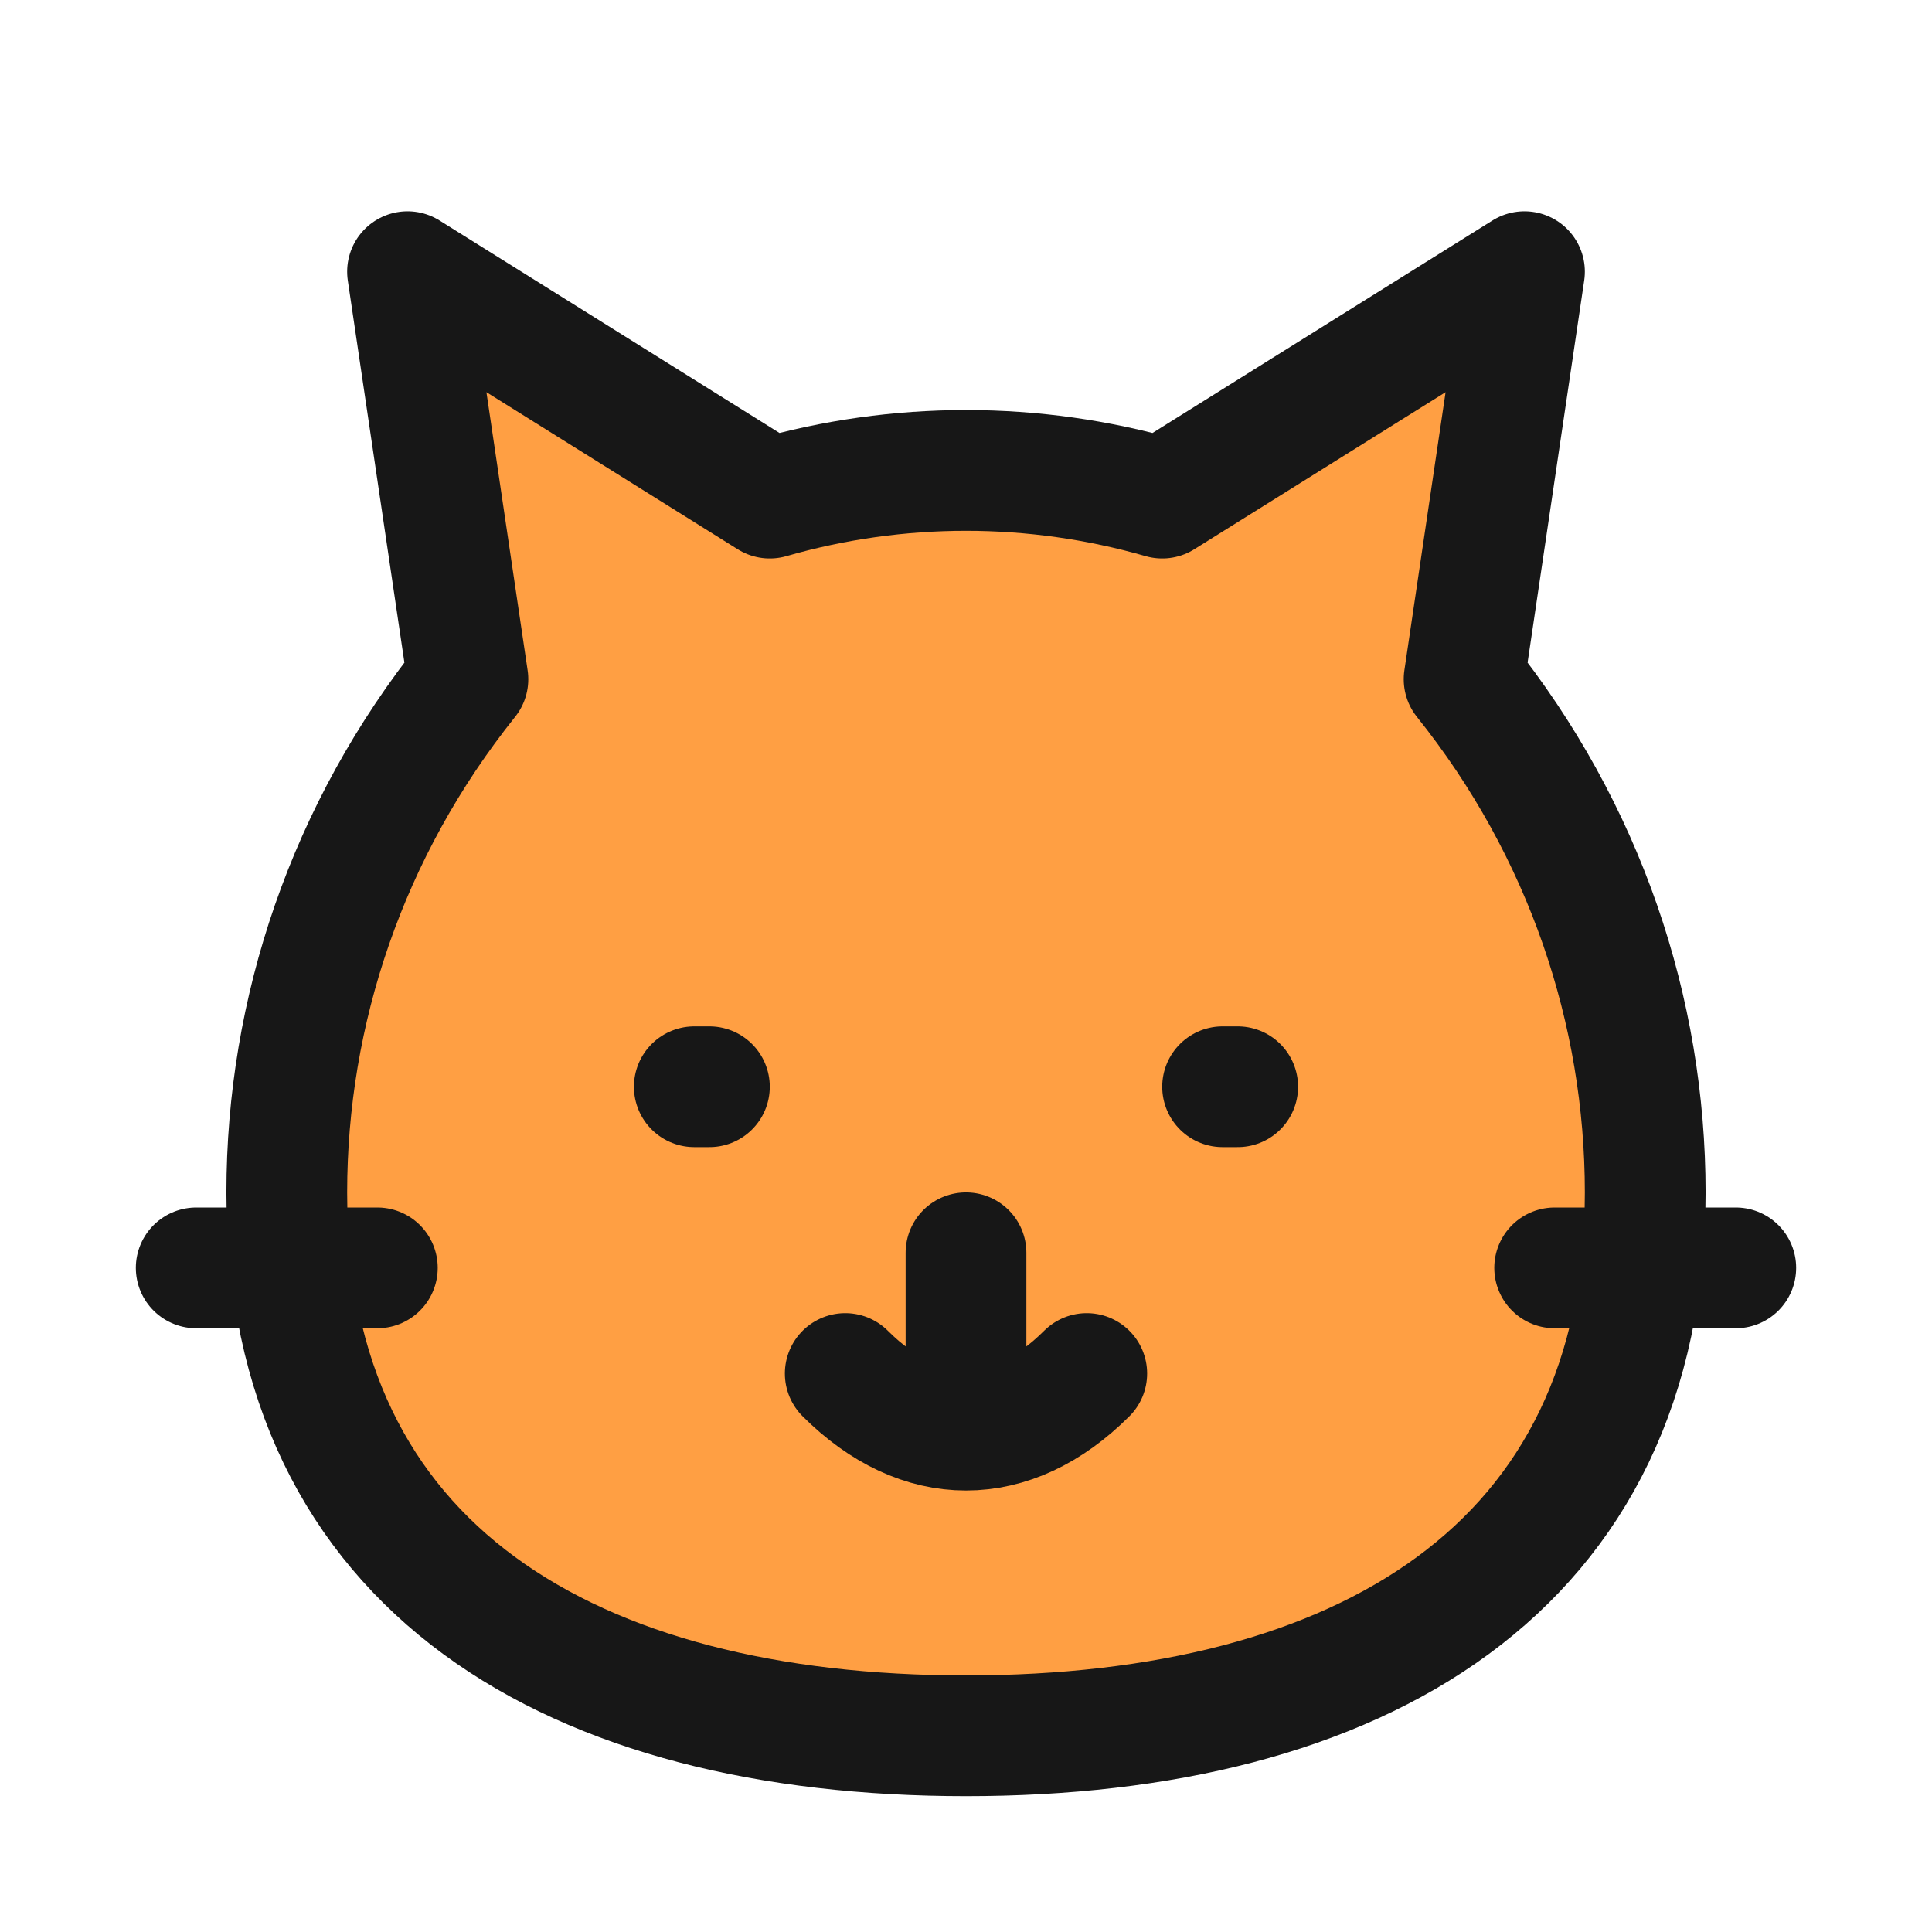
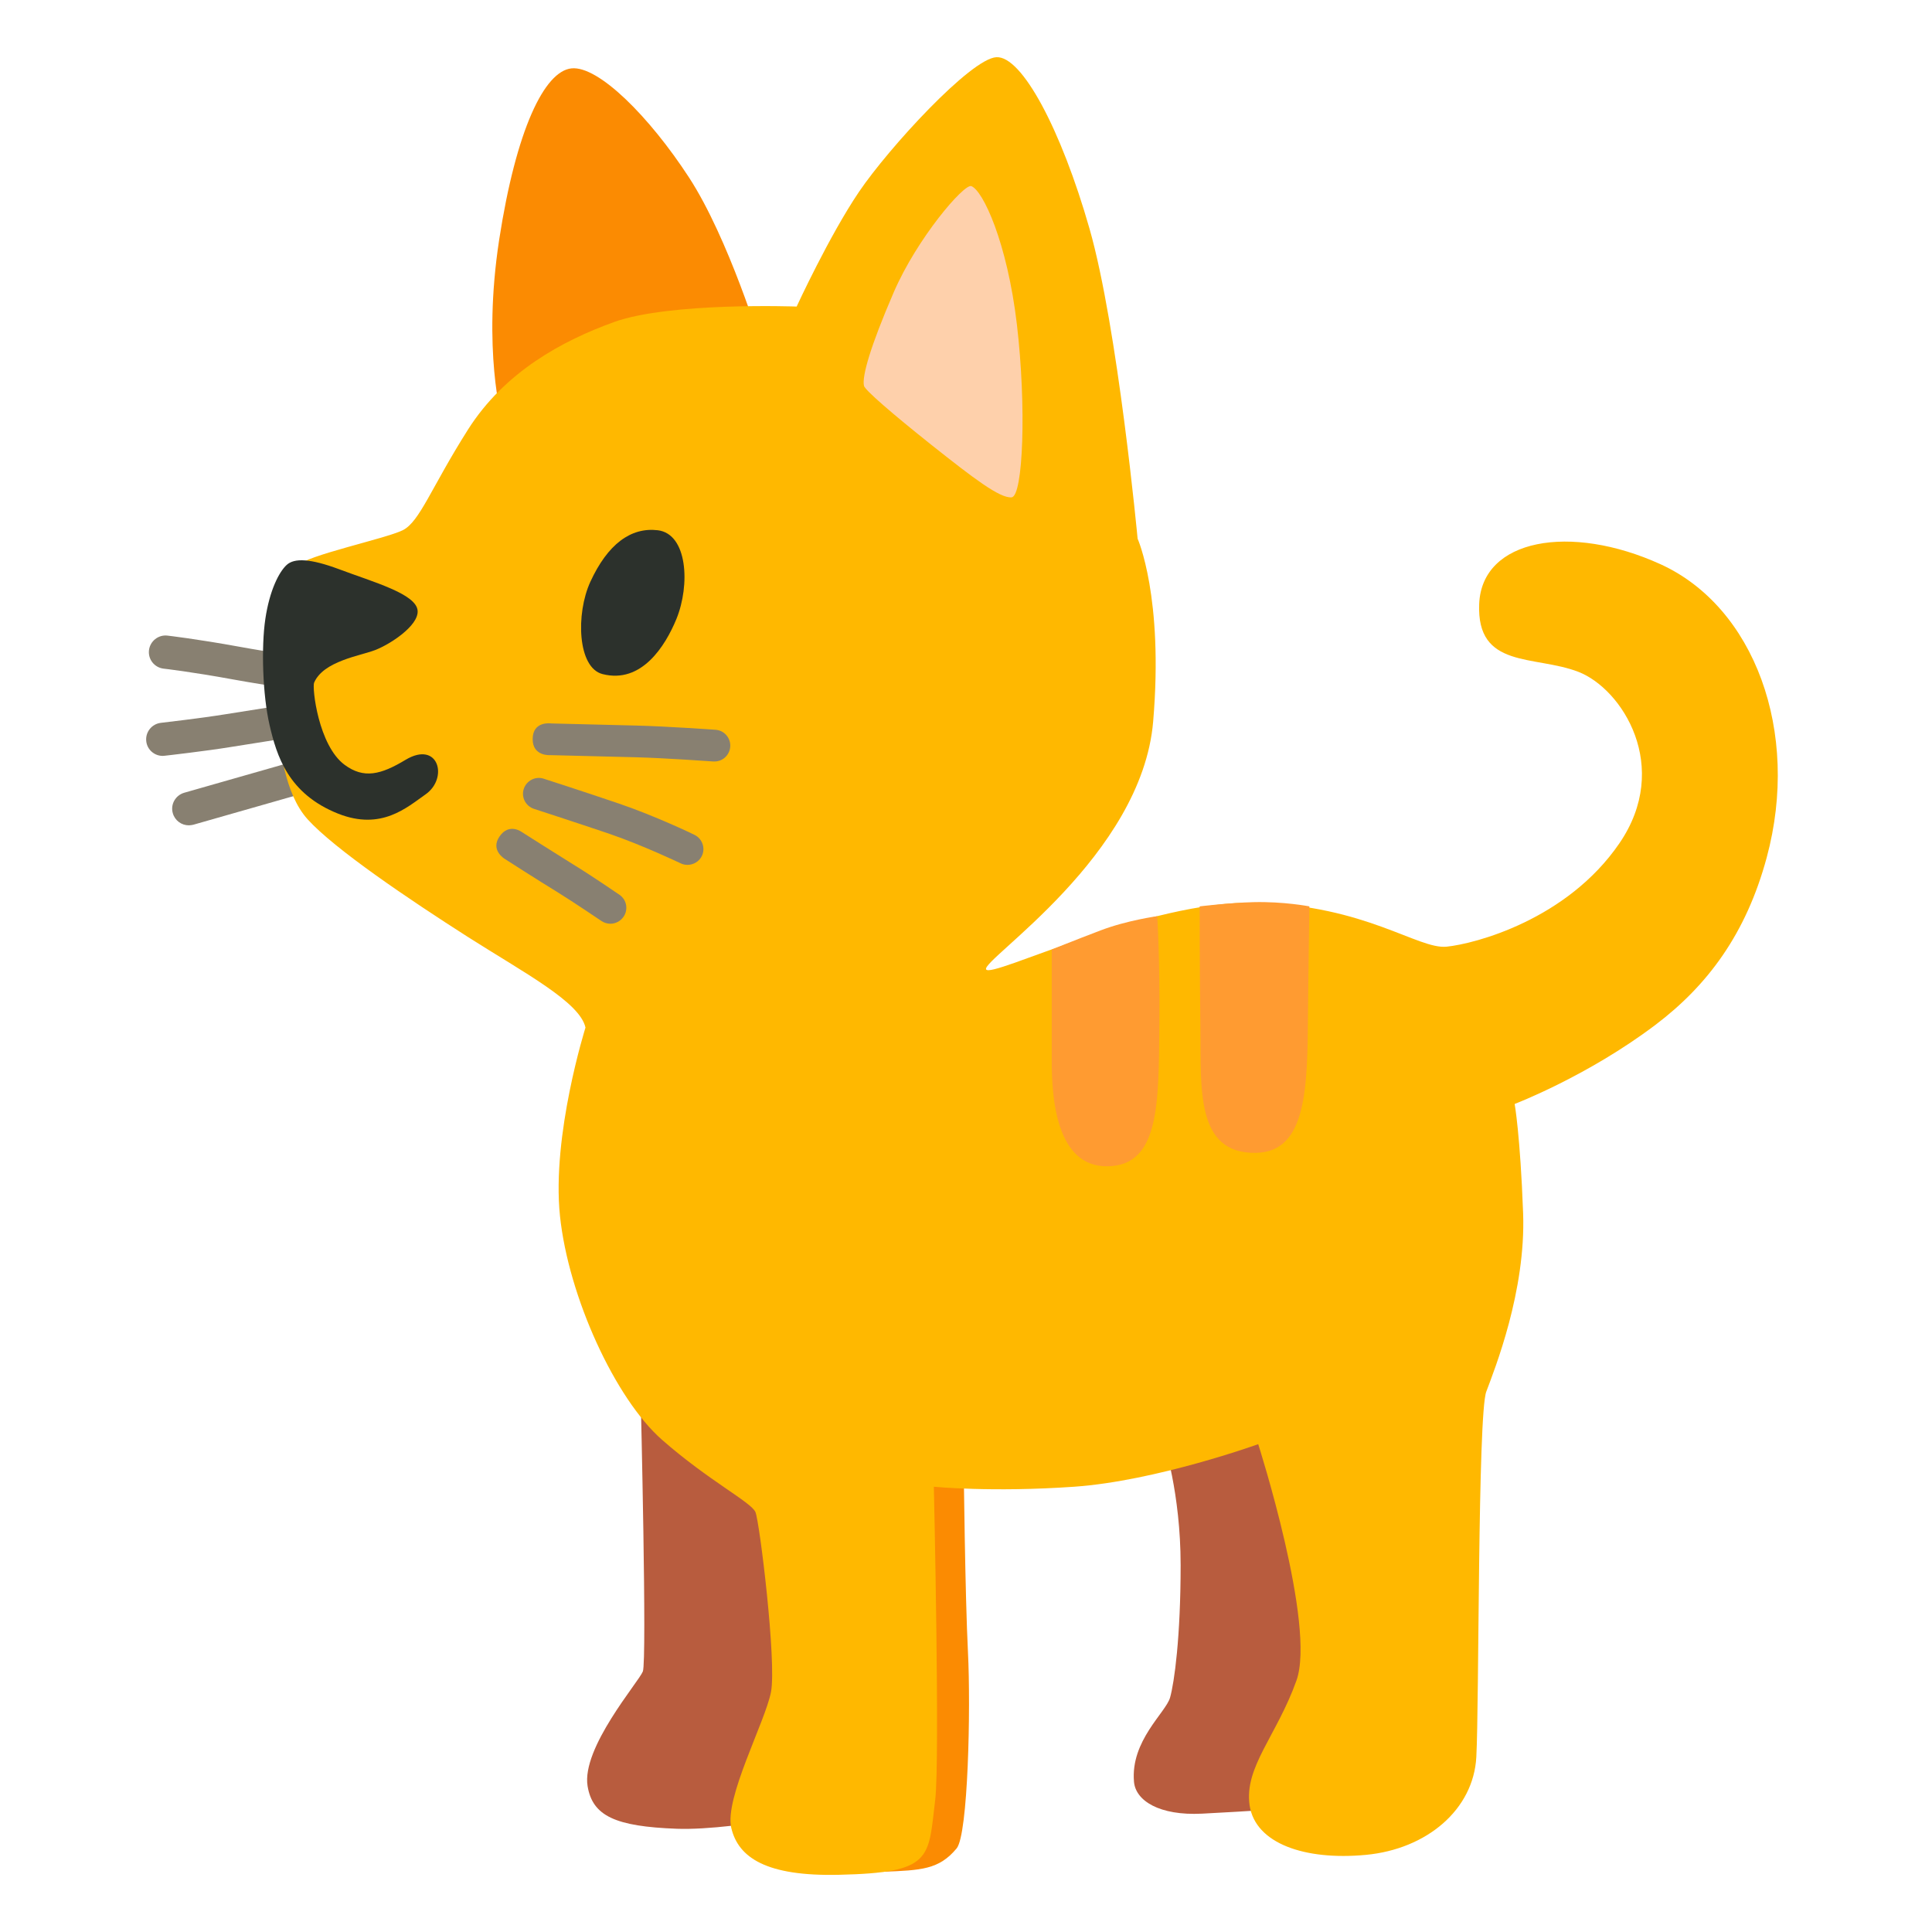
- <svg xmlns="http://www.w3.org/2000/svg" viewBox="0 0 128 128" stroke-linecap="round" stroke-linejoin="round">
-   <g stroke="#171717" stroke-width="8" stroke-linecap="round" stroke-linejoin="round">
-     <path fill="#FF9F43" d="m31 45-4-27 24 15a47 47 0 0 1 26 0l24-15-4 27c8 10 12 22 12 34 0 25-19 36-45 36S19 104 19 79c0-12 4-24 12-34Z" />
-     <path fill="none" d="M46 72h1M81 72h1M56 91c5 5 11 5 16 0M64 83v8M25 84H13M103 84h12" />
+ <svg xmlns="http://www.w3.org/2000/svg" version="1.1" id="Layer_3" x="0px" y="0px" viewBox="0 0 128 128" style="enable-background:new 0 0 128 128;" xml:space="preserve">
+   <g>
+     <path style="fill:#888071;" d="M19.7,45.67c-0.04,0-0.08,0-0.12-0.01c-0.06-0.01-1.56-0.18-4.11-0.64   c-2.78-0.51-4.61-0.72-4.63-0.72c-0.6-0.07-1.04-0.61-0.97-1.22c0.07-0.6,0.62-1.04,1.22-0.97c0.08,0.01,1.92,0.22,4.78,0.74   c2.47,0.45,3.95,0.62,3.96,0.62c0.6,0.07,1.04,0.61,0.97,1.22C20.73,45.25,20.25,45.67,19.7,45.67z" />
  </g>
+   <g>
+     <path style="fill:#888071;" d="M10.78,50.08c-0.55,0-1.03-0.41-1.09-0.97c-0.07-0.6,0.36-1.15,0.97-1.22   c0.03,0,2.81-0.33,4.22-0.56c1.46-0.23,4.74-0.75,4.74-0.75l0.34,2.17c0,0-3.28,0.52-4.73,0.75c-1.46,0.24-4.2,0.56-4.32,0.57   C10.86,50.07,10.82,50.08,10.78,50.08z" />
+   </g>
+   <g>
+     <path style="fill:#888071;" d="M12.51,54.68c-0.48,0-0.92-0.31-1.06-0.8c-0.17-0.58,0.17-1.19,0.76-1.36l7.88-2.25   c0.59-0.16,1.19,0.17,1.36,0.76c0.17,0.58-0.17,1.19-0.76,1.36l-7.88,2.25C12.72,54.66,12.61,54.68,12.51,54.68z" />
+   </g>
+   <path style="fill:#B85C3E;" d="M53.29,84.41l-10.84,8.31c0,0,0.42,17.32,0.14,18.02c-0.28,0.7-4.08,5.07-3.66,7.6  c0.33,1.97,1.83,2.67,5.91,2.82s12.39-1.69,12.39-1.69L53.29,84.41z" />
+   <path style="fill:#B85C3E;" d="M85.11,91.02l-8.02,4.5c0,0,1.13,3.38,1.13,8.17s-0.42,7.79-0.7,8.78c-0.28,0.99-2.63,2.86-2.39,5.58  c0.11,1.26,1.69,2.25,4.5,2.11s6.9-0.42,6.9-0.42l4.08-26.61L85.11,91.02z" />
+   <path style="fill:#FB8B02;" d="M33.26,27.81c0,0-1.31-4.6-0.19-11.92c1.13-7.32,3-11.17,4.79-11.36c1.78-0.19,5.16,3.19,7.79,7.23  c2.63,4.04,4.79,11.17,4.79,11.17L33.26,27.81z" />
+   <path style="fill:#FB8B02;" d="M63.85,97.26c0,0,0.09,8.45,0.28,12.2c0.19,3.75,0.01,12.08-0.75,13c-1.17,1.41-2.35,1.45-4.88,1.55  c-1.51,0.06,0.47-9.29,0.47-9.67s0.09-22.81,0.09-22.81L63.85,97.26z" />
+   <path style="fill:#FFB800;" d="M38.79,68.08c0,0-2.25,7.13-1.69,12.48c0.56,5.35,3.66,12.11,6.76,14.83s5.91,4.13,6.19,4.79  c0.28,0.66,1.41,9.95,1.03,11.92s-3.1,7.04-2.63,9.01c0.47,1.97,2.33,3.21,7.13,3.1c6.24-0.14,5.91-1.08,6.38-4.97  c0.32-2.62-0.09-20.74-0.09-20.74s3.85,0.38,9.29,0c5.44-0.38,12.2-2.82,12.2-2.82s3.85,12.01,2.53,15.67  c-1.31,3.66-3.47,5.73-3.1,8.26c0.38,2.53,3.66,3.66,7.7,3.28c4.04-0.38,7.13-3,7.32-6.48c0.19-3.47,0.09-22.71,0.66-24.21  c0.56-1.5,2.63-6.66,2.44-11.83s-0.56-7.23-0.56-7.23s4.85-1.85,9.34-5.25c3.42-2.59,5.99-6,7.36-11.08  c2.25-8.35-0.84-16.61-7.04-19.43c-5.96-2.71-11.83-1.69-12.01,2.63s3.66,3.38,6.57,4.5c2.91,1.13,6.19,6.29,2.72,11.36  c-3.47,5.07-9.57,6.66-11.45,6.85c-1.88,0.19-5.35-2.72-12.58-2.91c-7.23-0.19-17.64,5.07-17.93,4.41  c-0.28-0.66,10.32-7.51,11.07-16.42c0.7-8.26-1.03-12.11-1.03-12.11s-1.31-13.98-3.19-20.55S67.7,3.69,66.01,3.79  c-1.69,0.09-7.13,6.01-9.1,8.92s-4.13,7.6-4.13,7.6s-8.4-0.31-12.11,1.03c-3.38,1.22-7.23,3.28-9.67,7.13s-3.19,6.1-4.32,6.66  c-1.13,0.56-6.48,1.69-6.95,2.35c-0.47,0.66-1.69,9.39-1.41,10.7s0.5,4.37,2.06,6.1c1.78,1.97,6.71,5.3,10.61,7.79  C34.76,64.47,38.42,66.39,38.79,68.08z" />
+   <path style="fill:#FF9B31;" d="M73.38,77.27c3.47-0.05,3.38-4.22,3.43-9.39c0.04-4.52-0.14-7.18-0.14-7.18s-1.99,0.27-3.75,0.94  c-1.74,0.66-3.24,1.27-3.24,1.27s0,5.11,0,7.27C69.67,72.67,69.95,77.32,73.38,77.27z" />
+   <path style="fill:#FF9B31;" d="M79.48,60.05c0,0,0,4.36,0.05,8.07c0.05,3.99-0.33,8.31,3.66,8.26c3.43-0.04,3.43-4.41,3.47-9.34  c0.02-2.58,0.09-6.99,0.09-6.99s-1.69-0.33-3.71-0.28C81.45,59.81,79.48,60.05,79.48,60.05z" />
+   <path style="fill:#2C312C;" d="M44.81,41.02c-0.73,1.77-2.3,4.3-4.89,3.64c-1.66-0.42-1.78-3.99-0.81-6.11  c1.15-2.5,2.68-3.63,4.47-3.42C45.55,35.37,45.74,38.75,44.81,41.02z" />
+   <path style="fill:#2C312C;" d="M27.67,40.48c-0.05-1.13-2.96-1.92-5.21-2.77c-1.91-0.71-2.96-0.75-3.47-0.28s-1.13,1.69-1.41,3.57  s-0.18,5.06,0.28,7.04c0.47,2.02,1.22,4.55,4.55,5.87c2.86,1.13,4.55-0.42,5.77-1.27c1.55-1.07,0.88-3.61-1.31-2.3  c-1.64,0.99-2.77,1.27-4.04,0.33c-1.74-1.29-2.16-5.11-2.02-5.44c0.61-1.43,3.05-1.78,4.04-2.16  C25.84,42.69,27.72,41.47,27.67,40.48z" />
+   <g>
+     <path style="fill:#888071;" d="M47.34,50.45c-0.03,0-0.05,0-0.08,0c-0.03,0-3.19-0.23-5.16-0.28c-2.02-0.05-5.63-0.14-5.63-0.14   s-1.18,0.1-1.18-1.06c0-1.23,1.23-1.04,1.23-1.04s3.61,0.09,5.63,0.14c2.02,0.05,5.13,0.27,5.26,0.28   c0.58,0.04,1.01,0.55,0.97,1.12C48.34,50.03,47.88,50.45,47.34,50.45z" />
+   </g>
+   <g>
+     <path style="fill:#888071;" d="M45.55,57.3c-0.15,0-0.31-0.03-0.45-0.1c-0.02-0.01-2.51-1.2-4.76-1.97   c-2.34-0.79-4.96-1.64-4.96-1.64c-0.55-0.18-0.86-0.77-0.68-1.32c0.18-0.55,0.77-0.86,1.32-0.68c0,0,2.64,0.85,4.99,1.65   c2.38,0.81,4.89,2.01,5,2.07c0.52,0.25,0.74,0.88,0.49,1.4C46.32,57.08,45.94,57.3,45.55,57.3z" />
+   </g>
+   <g>
+     <path style="fill:#888071;" d="M40.44,61.2c-0.2,0-0.41-0.06-0.59-0.18c-0.02-0.01-1.78-1.21-2.96-1.94   c-1.23-0.75-3.44-2.17-3.44-2.17s-0.99-0.58-0.35-1.5s1.48-0.28,1.48-0.28c0,0,2.2,1.4,3.41,2.15c1.23,0.75,2.97,1.95,3.05,2   c0.48,0.33,0.6,0.98,0.27,1.46C41.1,61.04,40.77,61.2,40.44,61.2z" />
+   </g>
+   <path style="fill:#FED0AB;" d="M64.35,12.33c-0.48-0.17-3.59,3.45-5.14,7.04c-1.55,3.59-2.11,5.56-1.97,6.19  c0.06,0.28,1.85,1.83,4.5,3.94c2.75,2.18,4.5,3.52,5.28,3.45c0.77-0.07,0.99-6.05,0.35-11.47S65.12,12.61,64.35,12.33z" />
</svg>
